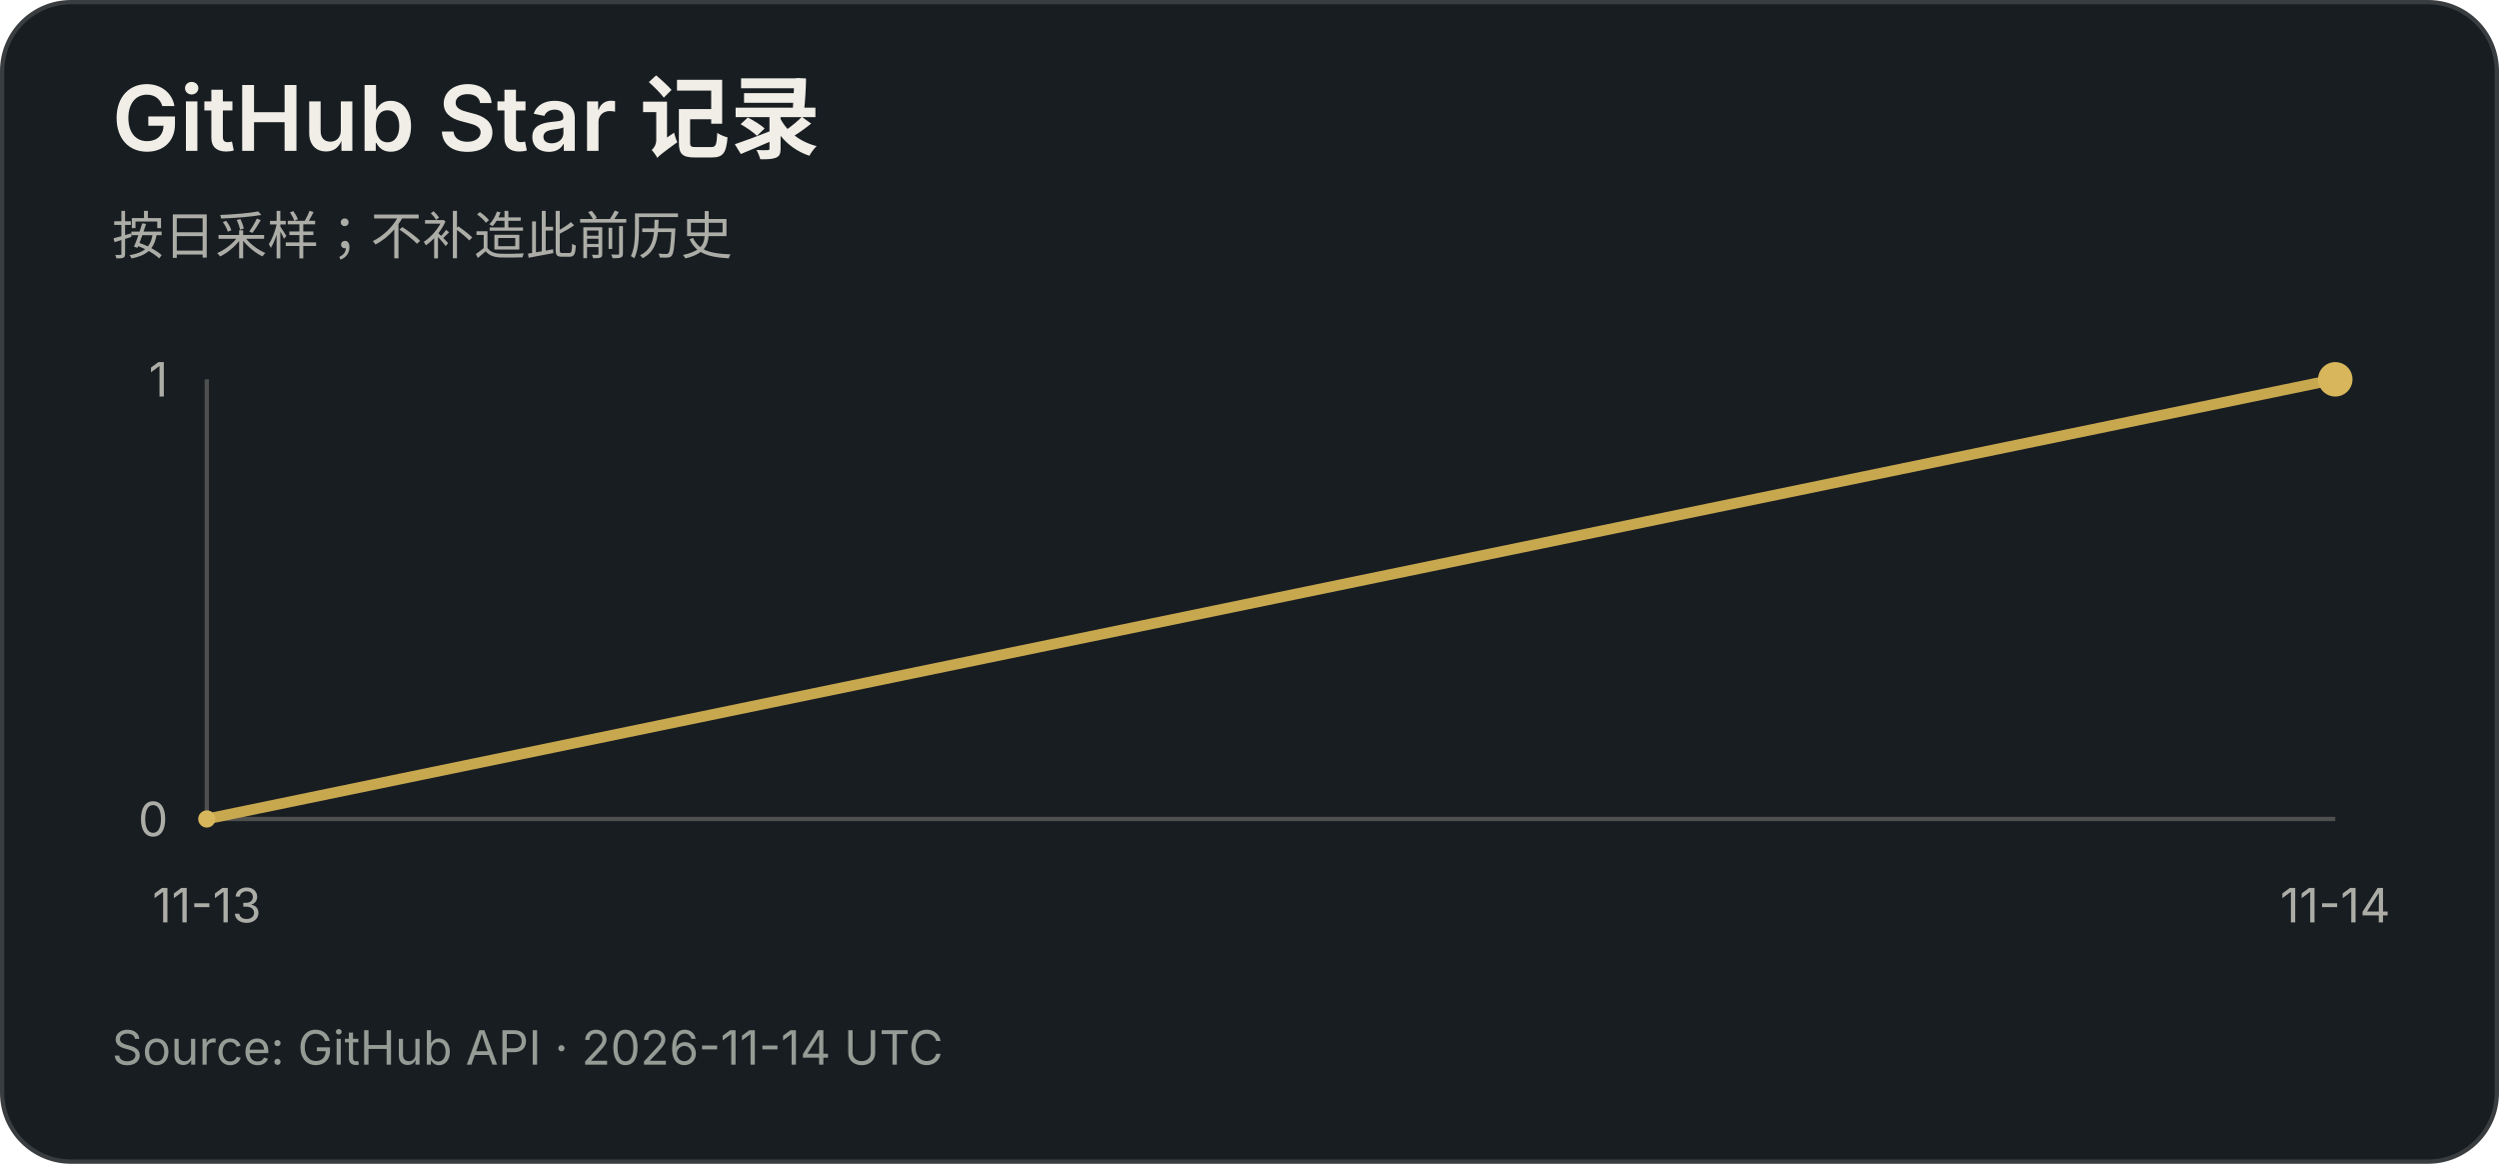
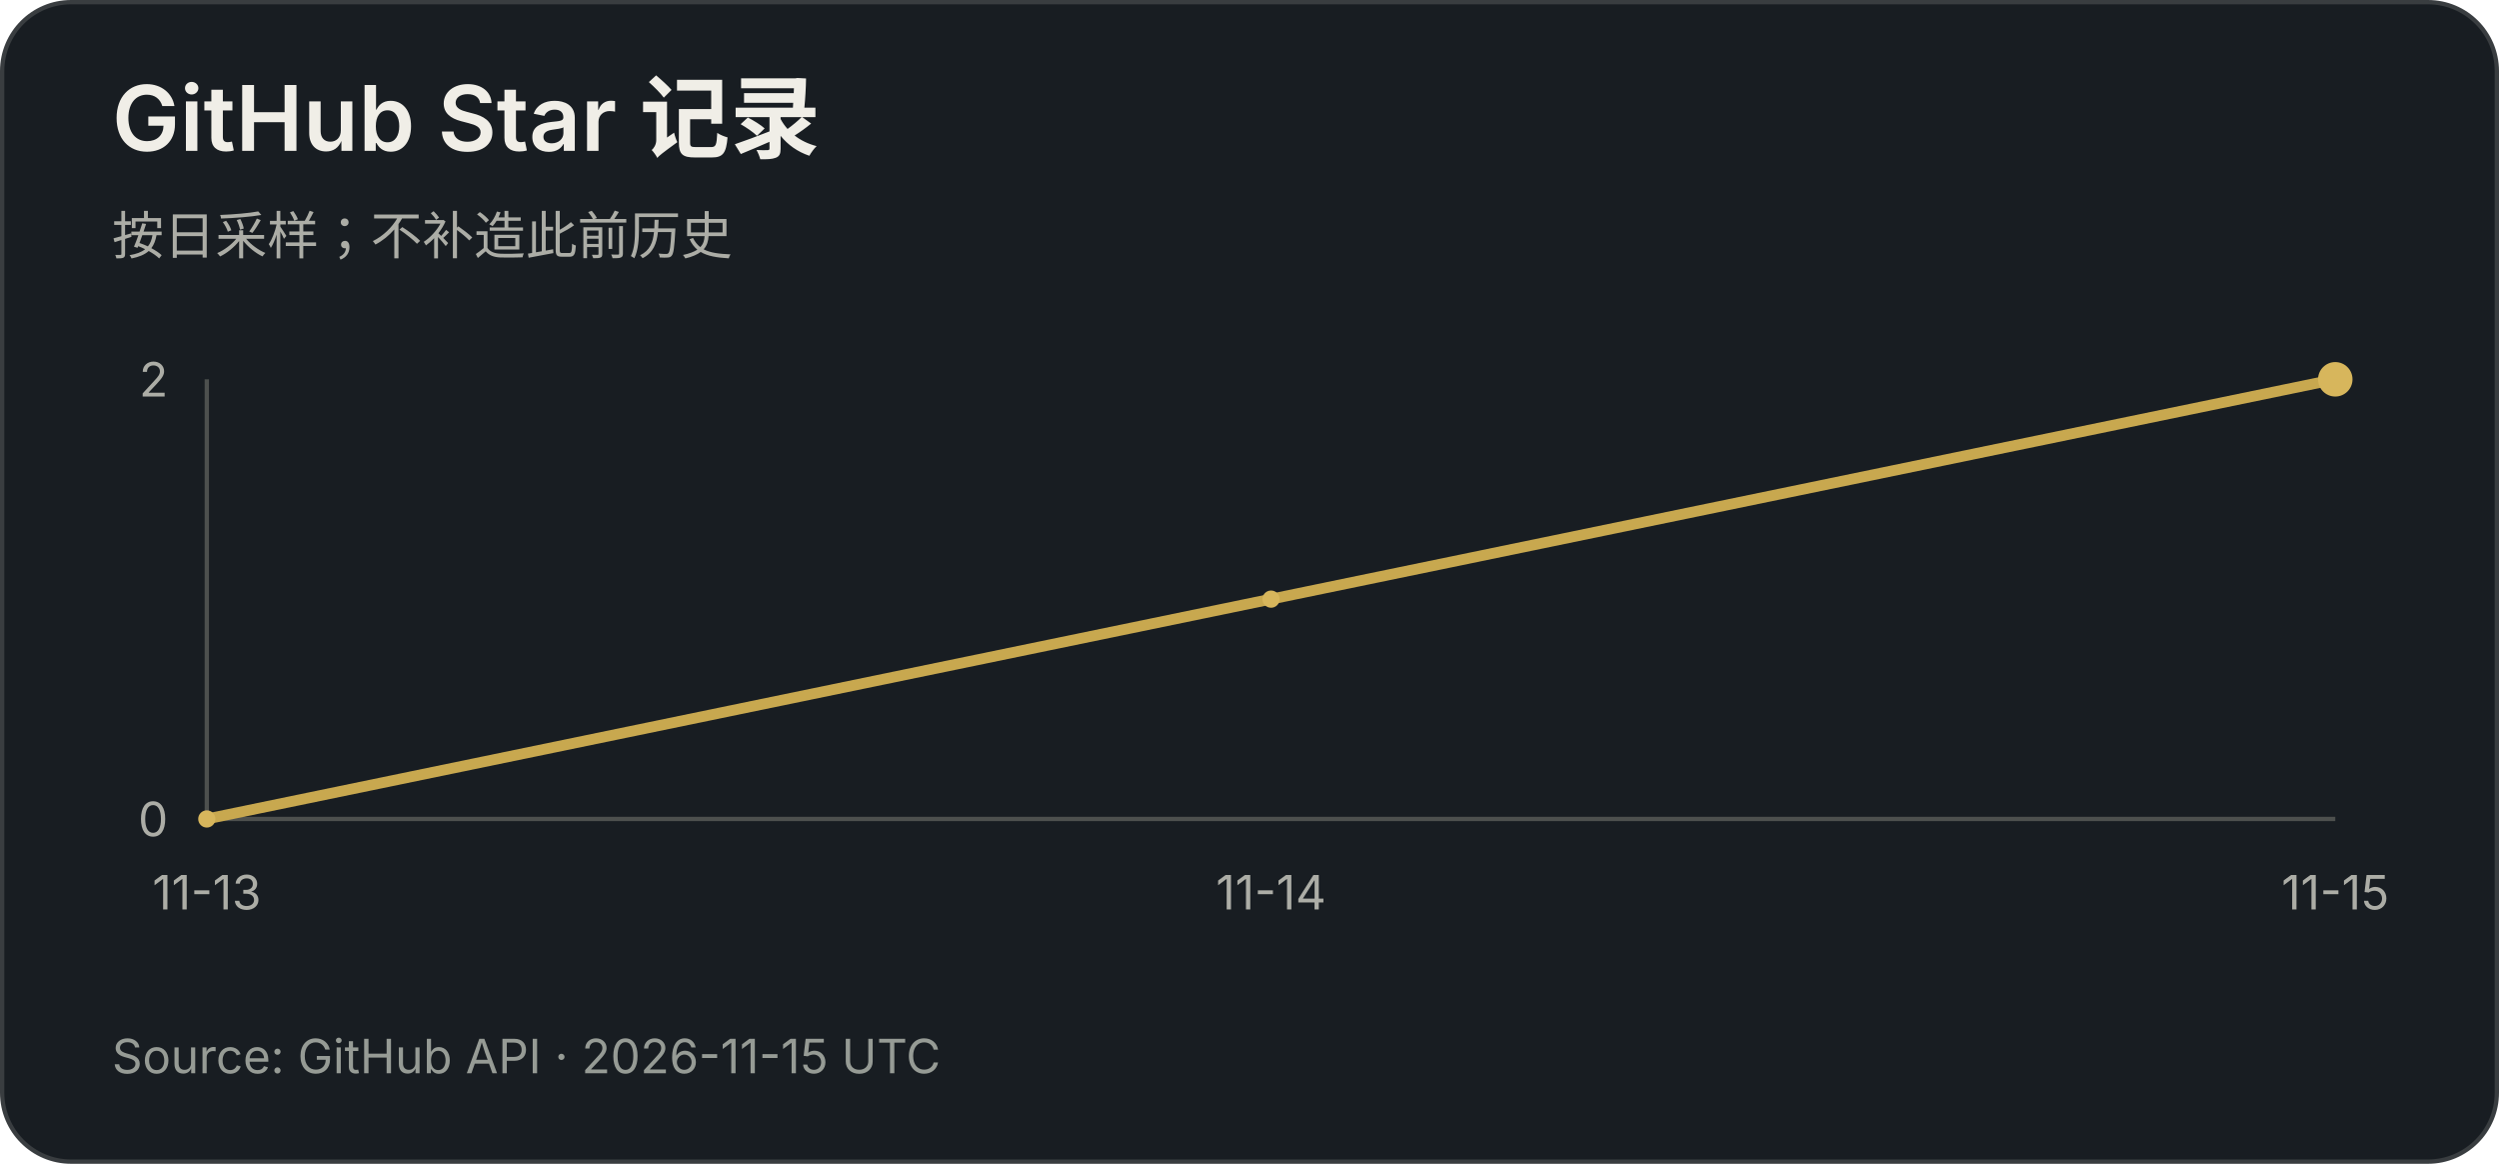
<svg xmlns="http://www.w3.org/2000/svg" width="580" height="270" viewBox="0 0 580 270" role="img" aria-label="GitHub Star 记录">
  <rect x=".5" y=".5" width="579" height="269" rx="16" fill="#181d22" stroke="#393d40" />
  <g font-family="-apple-system,BlinkMacSystemFont,Segoe UI,sans-serif">
    <text x="26" y="35" fill="#f0eee7" font-size="21" font-weight="600">GitHub Star 记录</text>
    <text x="26" y="59" fill="#acada6" font-size="12">按日采样；不补造此前历史</text>
    <path d="M48 88V190H542" fill="none" stroke="#4d504e" />
-     <text x="39" y="92" text-anchor="end" fill="#acada6" font-size="11">1</text>
+     <text x="39" y="92" text-anchor="end" fill="#acada6" font-size="11">2</text>
    <text x="39" y="194" text-anchor="end" fill="#acada6" font-size="11">0</text>
-     <polyline points="48,190 542,88" fill="none" stroke="#c8a84f" stroke-width="2.5" />
+     <polyline points="48,190 295,139 542,88" fill="none" stroke="#c8a84f" stroke-width="2.5" />
    <circle cx="48" cy="190" r="2" fill="#d7b65c" />
+     <circle cx="295" cy="139" r="2" fill="#d7b65c" />
    <circle cx="542" cy="88" r="4" fill="#d7b65c" />
-     <text x="48" y="214" text-anchor="middle" fill="#acada6" font-size="11">11-13</text>
-     <text x="542" y="214" text-anchor="middle" fill="#acada6" font-size="11">11-14</text>
-     <text x="26" y="247" fill="#969b95" font-size="11">Source: GitHub API · 2026-11-14 UTC</text>
+     <text x="48" y="211" text-anchor="middle" fill="#acada6" font-size="11">11-13</text>
+     <text x="295" y="211" text-anchor="middle" fill="#acada6" font-size="11">11-14</text>
+     <text x="542" y="211" text-anchor="middle" fill="#acada6" font-size="11">11-15</text>
+     <text x="26" y="249" fill="#969b95" font-size="11">Source: GitHub API · 2026-11-15 UTC</text>
  </g>
</svg>
